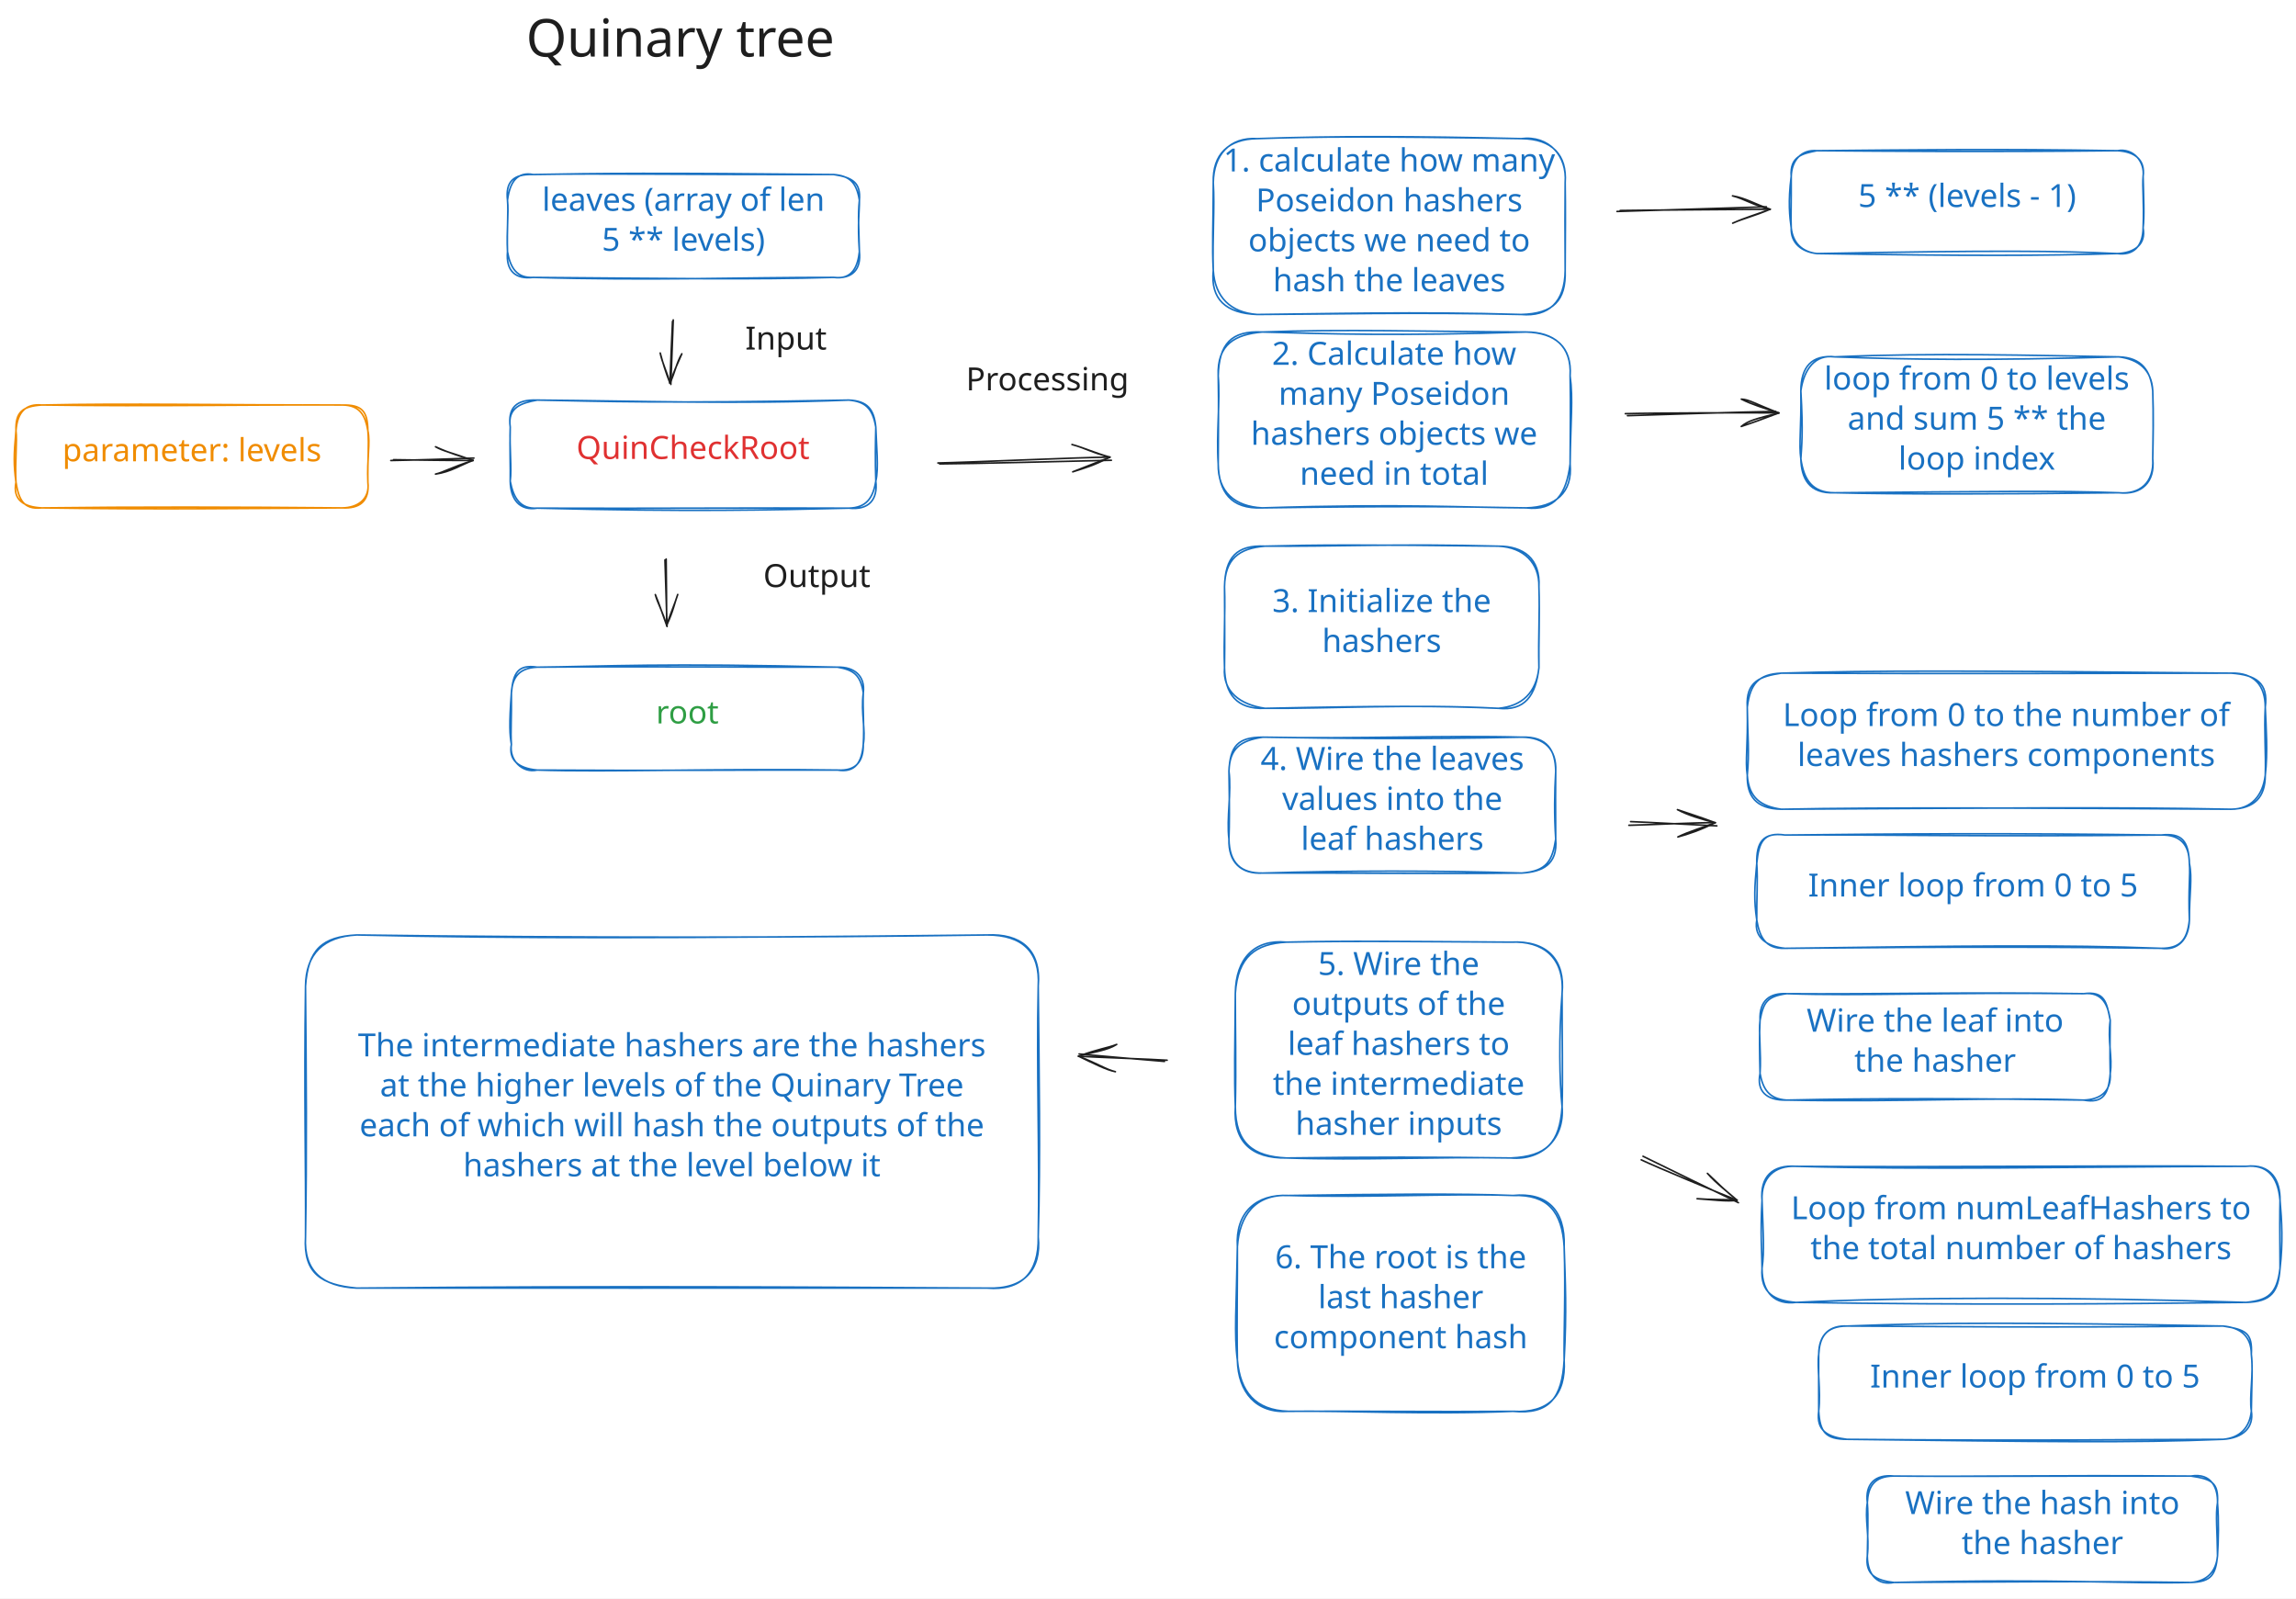
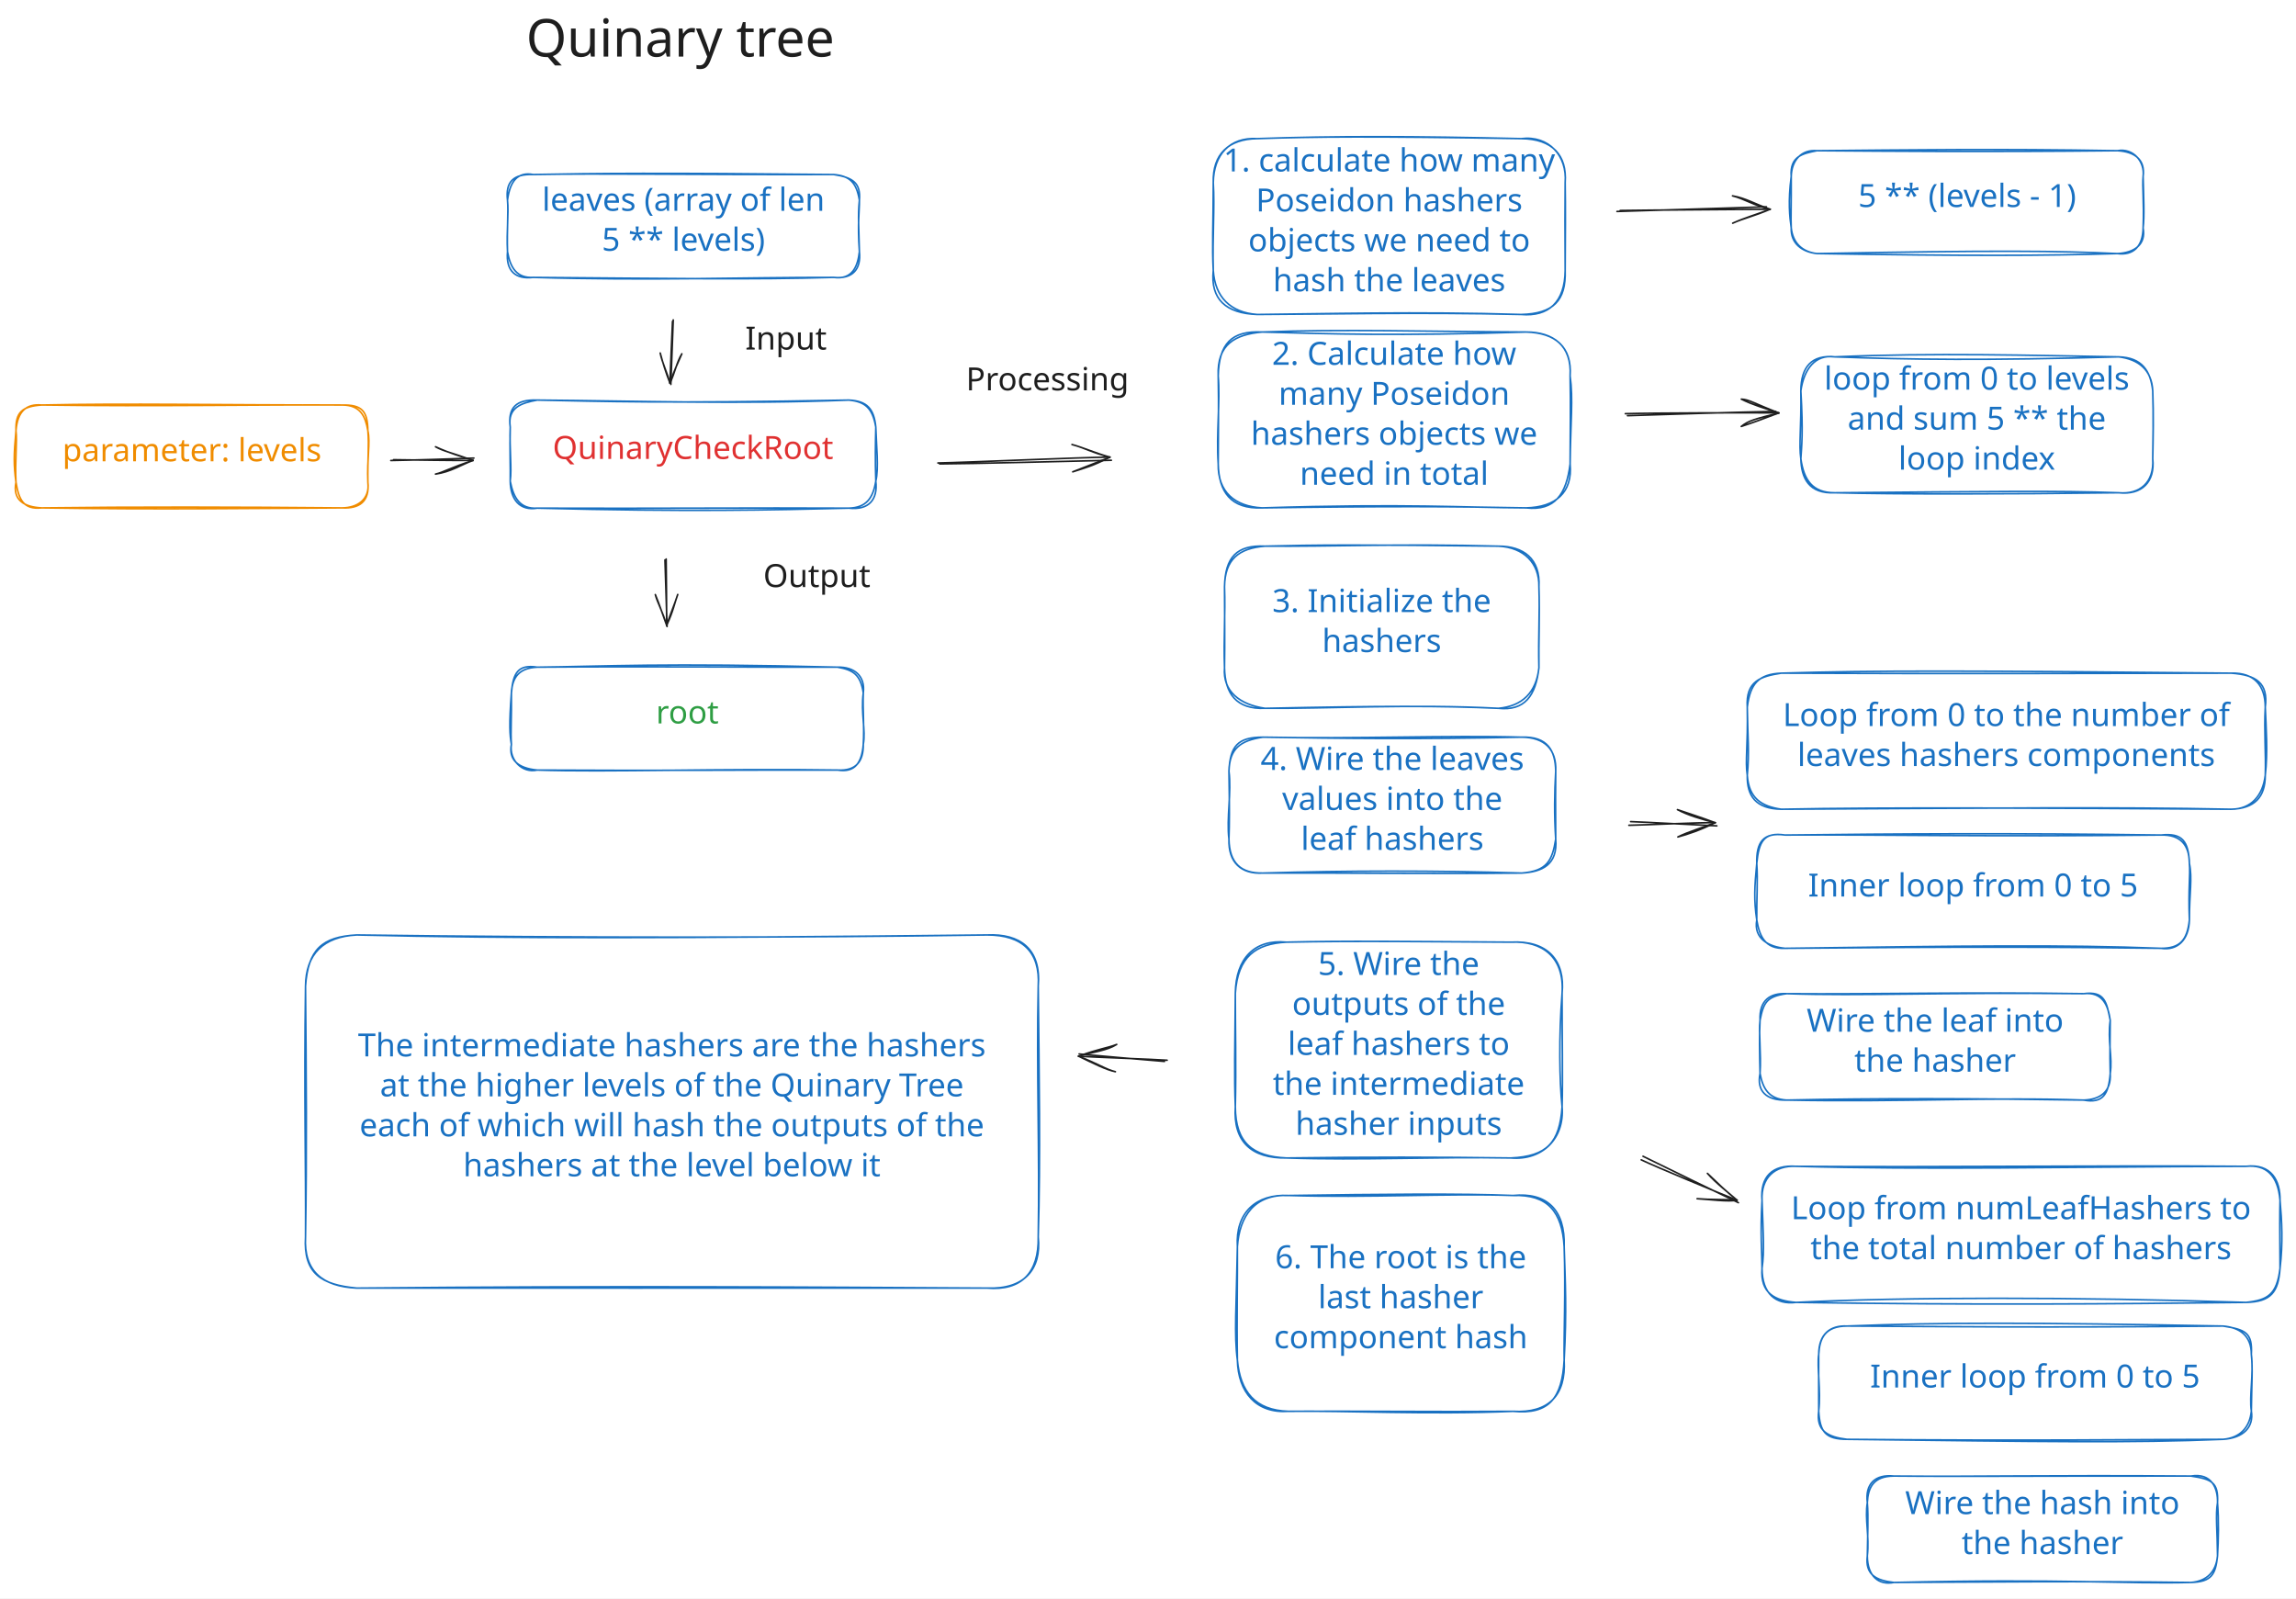
<svg xmlns="http://www.w3.org/2000/svg" version="1.1" viewBox="0 0 1436.221 999.842" width="2872.442" height="1999.684">
  <defs>
    <style class="style-fonts">
      @font-face {
        font-family: "Virgil";
        src: url("https://excalidraw.com/Virgil.woff2");
      }
      @font-face {
        font-family: "Cascadia";
        src: url("https://excalidraw.com/Cascadia.woff2");
      }
      @font-face {
        font-family: "Assistant";
        src: url("https://excalidraw.com/Assistant-Regular.woff2");
      }
    </style>
  </defs>
  <rect x="0" y="0" width="1436.221" height="999.842" fill="#ffffff" />
  <g stroke-linecap="round" transform="translate(319.1643 250.2497) rotate(0 114.3381 33.80052)">
    <path d="M16.9 0 C80.41 0.5, 142.77 2.76, 211.78 0 M16.9 0 C57.25 0.79, 95.75 2.22, 211.78 0 M211.78 0 C223.26 0.53, 227.55 5.44, 228.68 16.9 M211.78 0 C221.94 0.98, 226.6 4.85, 228.68 16.9 M228.68 16.9 C228.98 27.68, 230.66 42.94, 228.68 50.7 M228.68 16.9 C228.45 26.7, 228.22 37.39, 228.68 50.7 M228.68 50.7 C226.95 61.3, 222.77 67.32, 211.78 67.6 M228.68 50.7 C230.05 62.12, 224.44 69.02, 211.78 67.6 M211.78 67.6 C162.86 68.81, 111.5 69.99, 16.9 67.6 M211.78 67.6 C152.38 67.27, 91.5 67.89, 16.9 67.6 M16.9 67.6 C5.89 69.44, 0.12 62.08, 0 50.7 M16.9 67.6 C6.32 68.27, 2.03 61.37, 0 50.7 M0 50.7 C1.09 42.55, -0.53 31.01, 0 16.9 M0 50.7 C0.17 42.19, -0.36 31.32, 0 16.9 M0 16.9 C-1.82 4.51, 6.99 1.84, 16.9 0 M0 16.9 C-1.53 4.83, 3.51 -0.47, 16.9 0" stroke="#1971c2" stroke-width="1" fill="none" />
  </g>
  <g transform="translate(363.6624 271.5502) rotate(0 69.83994 12.5)">
-     <text x="69.84" y="0" font-family="Virgil, Segoe UI Emoji" font-size="20px" fill="#e03131" text-anchor="middle" style="white-space: pre;" direction="ltr" dominant-baseline="text-before-edge">QuinCheckRoot</text>
+     <text x="69.84" y="0" font-family="Virgil, Segoe UI Emoji" font-size="20px" fill="#e03131" text-anchor="middle" style="white-space: pre;" direction="ltr" dominant-baseline="text-before-edge">QuinaryCheckRoot</text>
  </g>
  <g stroke-linecap="round" transform="translate(317.4553 109.1604) rotate(0 110.0576 32.17742)">
    <path d="M16.09 0 C61.49 -0.8, 109.04 0.21, 204.03 0 M16.09 0 C56.1 -0.77, 95.33 -1.13, 204.03 0 M204.03 0 C213.8 0.85, 218.31 4.68, 220.12 16.09 M204.03 0 C216.25 1.86, 221.02 5.4, 220.12 16.09 M220.12 16.09 C220.2 23.09, 218.87 29.93, 220.12 48.27 M220.12 16.09 C219.11 25.36, 219.84 35.17, 220.12 48.27 M220.12 48.27 C221.31 59.13, 215.97 65.59, 204.03 64.35 M220.12 48.27 C219.16 56.84, 216.11 66.06, 204.03 64.35 M204.03 64.35 C147.26 64.25, 90.18 66.55, 16.09 64.35 M204.03 64.35 C153.48 65.87, 102.75 65.01, 16.09 64.35 M16.09 64.35 C5.96 64.93, 1.76 58.47, 0 48.27 M16.09 64.35 C5.16 65.71, -1.11 60.47, 0 48.27 M0 48.27 C-0.39 33.9, 0.61 23.19, 0 16.09 M0 48.27 C-0.69 35.21, 0.9 24.2, 0 16.09 M0 16.09 C-1.33 4.66, 3.52 -0.41, 16.09 0 M0 16.09 C1.49 4.14, 6.44 -1.81, 16.09 0" stroke="#1971c2" stroke-width="1" fill="none" />
  </g>
  <g transform="translate(322.663 116.3379) rotate(0 104.8499 25)">
    <text x="104.85" y="0" font-family="Virgil, Segoe UI Emoji" font-size="20px" fill="#1971c2" text-anchor="middle" style="white-space: pre;" direction="ltr" dominant-baseline="text-before-edge">leaves (array of len </text>
    <text x="104.85" y="25" font-family="Virgil, Segoe UI Emoji" font-size="20px" fill="#1971c2" text-anchor="middle" style="white-space: pre;" direction="ltr" dominant-baseline="text-before-edge">5 ** levels)</text>
  </g>
  <g stroke-linecap="round">
    <g transform="translate(420.7474 200.5801) rotate(0 -0.4458028 19.7825)">
      <path d="M0.39 -0.48 C0.18 6.24, -0.92 33.17, -1.12 39.87 M-0.07 0.46 C-0.38 7.06, -1.49 32.4, -1.67 39.06" stroke="#1e1e1e" stroke-width="1" fill="none" />
    </g>
    <g transform="translate(420.7474 200.5801) rotate(0 -0.4458028 19.7825)">
      <path d="M-7.76 20.23 C-6.75 25.83, -3.39 32.39, -1.67 39.06 M-7.76 20.23 C-6.06 26.59, -4.28 32.35, -1.67 39.06" stroke="#1e1e1e" stroke-width="1" fill="none" />
    </g>
    <g transform="translate(420.7474 200.5801) rotate(0 -0.4458028 19.7825)">
      <path d="M5.77 20.72 C2.44 26.21, 1.46 32.61, -1.67 39.06 M5.77 20.72 C3.05 26.91, 0.41 32.52, -1.67 39.06" stroke="#1e1e1e" stroke-width="1" fill="none" />
    </g>
  </g>
  <mask />
  <g stroke-linecap="round" transform="translate(10 253.3364) rotate(0 110.0576 32.17742)">
    <path d="M16.09 0 C86.91 1.01, 156.06 -0.33, 204.03 0 M16.09 0 C69.71 -1.14, 125.8 0.01, 204.03 0 M204.03 0 C215.54 0.03, 218.55 7.08, 220.12 16.09 M204.03 0 C216.29 -0.22, 219.97 3.61, 220.12 16.09 M220.12 16.09 C221.83 23.34, 219.44 33.78, 220.12 48.27 M220.12 16.09 C220.92 25.91, 219.89 33.56, 220.12 48.27 M220.12 48.27 C221.3 60.47, 214.81 64.88, 204.03 64.35 M220.12 48.27 C221.54 59.16, 213.29 64.33, 204.03 64.35 M204.03 64.35 C138.56 63.76, 73.66 63.63, 16.09 64.35 M204.03 64.35 C147.51 64.64, 89.13 65.49, 16.09 64.35 M16.09 64.35 C4.4 65.64, 1.69 58.67, 0 48.27 M16.09 64.35 C5.34 63.84, -2.3 59.63, 0 48.27 M0 48.27 C-1.48 37.34, -1.41 31.41, 0 16.09 M0 48.27 C-0.71 35.44, 0.86 22.49, 0 16.09 M0 16.09 C0.93 3.79, 6.61 -0.86, 16.09 0 M0 16.09 C-0.4 4.42, 3.94 0.85, 16.09 0" stroke="#f08c00" stroke-width="1" fill="none" />
  </g>
  <g transform="translate(35.98765 273.0138) rotate(0 84.06992 12.5)">
    <text x="84.07" y="0" font-family="Virgil, Segoe UI Emoji" font-size="20px" fill="#f08c00" text-anchor="middle" style="white-space: pre;" direction="ltr" dominant-baseline="text-before-edge">parameter: levels</text>
  </g>
  <g transform="translate(466.1492 203.1269) rotate(0 26.37997 12.5)">
    <text x="0" y="0" font-family="Virgil, Segoe UI Emoji" font-size="20px" fill="#1e1e1e" text-anchor="start" style="white-space: pre;" direction="ltr" dominant-baseline="text-before-edge">Input</text>
  </g>
  <g transform="translate(477.4354 351.6939) rotate(0 34.84996 12.5)">
    <text x="0" y="0" font-family="Virgil, Segoe UI Emoji" font-size="20px" fill="#1e1e1e" text-anchor="start" style="white-space: pre;" direction="ltr" dominant-baseline="text-before-edge">Output</text>
  </g>
  <g stroke-linecap="round">
    <g transform="translate(416.4545 350.4235) rotate(0 0.2229014 20.51106)">
      <path d="M-0.5 -0.19 C-0.32 6.68, 0.61 34.6, 0.81 41.47 M0.25 -0.76 C0.41 5.95, 0.53 33.67, 0.56 40.73" stroke="#1e1e1e" stroke-width="1" fill="none" />
    </g>
    <g transform="translate(416.4545 350.4235) rotate(0 0.2229014 20.51106)">
      <path d="M-6.54 21.49 C-5.05 27.03, -2.11 31.62, 0.56 40.73 M-6.54 21.49 C-4.14 27.21, -2.37 32.68, 0.56 40.73" stroke="#1e1e1e" stroke-width="1" fill="none" />
    </g>
    <g transform="translate(416.4545 350.4235) rotate(0 0.2229014 20.51106)">
      <path d="M7.49 21.42 C5.44 26.92, 4.84 31.53, 0.56 40.73 M7.49 21.42 C5.66 27.23, 3.2 32.72, 0.56 40.73" stroke="#1e1e1e" stroke-width="1" fill="none" />
    </g>
  </g>
  <mask />
  <g stroke-linecap="round" transform="translate(319.8949 417.3216) rotate(0 110.0576 32.17742)">
    <path d="M16.09 0 C57.15 -0.44, 95 -2.8, 204.03 0 M16.09 0 C88.51 -0.58, 160.86 0.17, 204.03 0 M204.03 0 C213.89 1.72, 218.39 4.69, 220.12 16.09 M204.03 0 C214.44 -0.32, 221.49 5.52, 220.12 16.09 M220.12 16.09 C218.45 28.88, 221.8 39.37, 220.12 48.27 M220.12 16.09 C219.68 26.57, 220.83 36.77, 220.12 48.27 M220.12 48.27 C219.22 59.63, 215 66.19, 204.03 64.35 M220.12 48.27 C220.26 59.12, 215.44 65.02, 204.03 64.35 M204.03 64.35 C132.24 63.22, 59.39 65.87, 16.09 64.35 M204.03 64.35 C149.71 64.22, 97.23 64.82, 16.09 64.35 M16.09 64.35 C3.96 63.16, -1.82 57.86, 0 48.27 M16.09 64.35 C6.92 66.48, -1.53 58.18, 0 48.27 M0 48.27 C-1 42.52, -1.51 36.15, 0 16.09 M0 48.27 C-0.56 40.37, 0.21 31.32, 0 16.09 M0 16.09 C1.08 3.4, 4.27 -1.82, 16.09 0 M0 16.09 C0.59 6.28, 4.81 0.54, 16.09 0" stroke="#1971c2" stroke-width="1" fill="none" />
  </g>
  <g transform="translate(408.9225 436.9991) rotate(0 21.02998 12.5)">
    <text x="21.03" y="0" font-family="Virgil, Segoe UI Emoji" font-size="20px" fill="#2f9e44" text-anchor="middle" style="white-space: pre;" direction="ltr" dominant-baseline="text-before-edge">root</text>
  </g>
  <g stroke-linecap="round">
    <g transform="translate(245.4148 287.0252) rotate(0 25.11356 -0.1881171)">
      <path d="M-0.94 1.03 C7.48 0.94, 42.52 -0.11, 51.03 -0.49 M0.76 0.52 C9.06 0.63, 42.41 1.15, 50.51 0.98" stroke="#1e1e1e" stroke-width="1" fill="none" />
    </g>
    <g transform="translate(245.4148 287.0252) rotate(0 25.11356 -0.1881171)">
      <path d="M27.01 9.52 C36.7 8.15, 42.76 3.79, 50.51 0.98 M27.01 9.52 C31.85 8.47, 36.68 5.37, 50.51 0.98" stroke="#1e1e1e" stroke-width="1" fill="none" />
    </g>
    <g transform="translate(245.4148 287.0252) rotate(0 25.11356 -0.1881171)">
      <path d="M27.02 -7.58 C36.7 -3.15, 42.77 -1.71, 50.51 0.98 M27.02 -7.58 C31.82 -4.8, 36.65 -4.08, 50.51 0.98" stroke="#1e1e1e" stroke-width="1" fill="none" />
    </g>
  </g>
  <mask />
  <g stroke-linecap="round" transform="translate(758.9446 86.71486) rotate(0 110.0576 55)">
    <path d="M27.5 0 C63.88 -1.23, 99.12 -1.52, 192.62 0 M27.5 0 C75.95 -1.75, 126 -1.56, 192.62 0 M192.62 0 C212.14 0.14, 221.33 10.4, 220.12 27.5 M192.62 0 C210 -2.15, 221.47 10.87, 220.12 27.5 M220.12 27.5 C220.41 42.88, 220.23 61.85, 220.12 82.5 M220.12 27.5 C219.99 43.25, 219.93 57.21, 220.12 82.5 M220.12 82.5 C220.72 101.41, 212.71 109.48, 192.62 110 M220.12 82.5 C219.91 102.19, 209.84 111.48, 192.62 110 M192.62 110 C128.72 107.98, 66.26 109.64, 27.5 110 M192.62 110 C127.59 108.45, 65.06 109.93, 27.5 110 M27.5 110 C7.83 109.3, -1.85 100.43, 0 82.5 M27.5 110 C10.65 108.77, 1.07 99.02, 0 82.5 M0 82.5 C-0.59 61.33, 0.98 42.94, 0 27.5 M0 82.5 C-0.84 67.37, -0.04 54.46, 0 27.5 M0 27.5 C-0.48 9.63, 9.53 0.25, 27.5 0 M0 27.5 C0.26 10.02, 10.3 -1.03, 27.5 0" stroke="#1971c2" stroke-width="1" fill="none" />
  </g>
  <g transform="translate(764.1822 91.71486) rotate(0 104.8199 50)">
    <text x="104.82" y="0" font-family="Virgil, Segoe UI Emoji" font-size="20px" fill="#1971c2" text-anchor="middle" style="white-space: pre;" direction="ltr" dominant-baseline="text-before-edge">1. calculate how many</text>
    <text x="104.82" y="25" font-family="Virgil, Segoe UI Emoji" font-size="20px" fill="#1971c2" text-anchor="middle" style="white-space: pre;" direction="ltr" dominant-baseline="text-before-edge">Poseidon hashers </text>
    <text x="104.82" y="50" font-family="Virgil, Segoe UI Emoji" font-size="20px" fill="#1971c2" text-anchor="middle" style="white-space: pre;" direction="ltr" dominant-baseline="text-before-edge">objects we need to </text>
    <text x="104.82" y="75" font-family="Virgil, Segoe UI Emoji" font-size="20px" fill="#1971c2" text-anchor="middle" style="white-space: pre;" direction="ltr" dominant-baseline="text-before-edge">hash the leaves</text>
  </g>
  <g stroke-linecap="round" transform="translate(1120.47 94.26874) rotate(0 110.0576 32.17742)">
    <path d="M16.09 0 C71.28 -0.47, 128.23 -1.34, 204.03 0 M16.09 0 C66.75 0.33, 116.83 0.88, 204.03 0 M204.03 0 C213.92 -1.87, 221.3 6.84, 220.12 16.09 M204.03 0 C214.82 0.6, 221.54 5.53, 220.12 16.09 M220.12 16.09 C219.5 22.8, 220.75 31.56, 220.12 48.27 M220.12 16.09 C220.43 28.99, 221.02 41.05, 220.12 48.27 M220.12 48.27 C219.94 60.17, 213.79 65.64, 204.03 64.35 M220.12 48.27 C222.05 58.62, 214.73 63.84, 204.03 64.35 M204.03 64.35 C168.19 62.63, 127.63 62.21, 16.09 64.35 M204.03 64.35 C157.57 65.74, 111.52 65.88, 16.09 64.35 M16.09 64.35 C6.65 63.29, 0.93 57.41, 0 48.27 M16.09 64.35 C6.8 63.36, -0.4 58.05, 0 48.27 M0 48.27 C-0.95 41.69, -2.08 31.86, 0 16.09 M0 48.27 C-0.32 41.77, 0.1 34.93, 0 16.09 M0 16.09 C0.22 6.1, 6.35 -0.89, 16.09 0 M0 16.09 C-0.99 3.28, 7.39 1.76, 16.09 0" stroke="#1971c2" stroke-width="1" fill="none" />
  </g>
  <g transform="translate(1152.818 113.9462) rotate(0 77.70994 12.5)">
    <text x="77.71" y="0" font-family="Virgil, Segoe UI Emoji" font-size="20px" fill="#1971c2" text-anchor="middle" style="white-space: pre;" direction="ltr" dominant-baseline="text-before-edge">5 ** (levels - 1)</text>
  </g>
  <g stroke-linecap="round" transform="translate(762.0363 207.6802) rotate(0 110.0576 55)">
    <path d="M27.5 0 C69.22 1.16, 112.01 2.62, 192.62 0 M27.5 0 C77.74 -1.95, 129.41 -0.28, 192.62 0 M192.62 0 C211 0.52, 221.35 9.32, 220.12 27.5 M192.62 0 C209.49 -0.03, 221.31 8.47, 220.12 27.5 M220.12 27.5 C222.13 41.65, 220.4 56.16, 220.12 82.5 M220.12 27.5 C220.51 46.19, 220.12 64.33, 220.12 82.5 M220.12 82.5 C221.8 100.51, 210.93 109.56, 192.62 110 M220.12 82.5 C217.82 101.47, 210.55 112.03, 192.62 110 M192.62 110 C153.5 109.85, 118.49 107.16, 27.5 110 M192.62 110 C149.52 109.13, 105.61 108.88, 27.5 110 M27.5 110 C10.41 109.14, -0.35 100.01, 0 82.5 M27.5 110 C7.74 110.85, 0.35 99.88, 0 82.5 M0 82.5 C-1.28 63.53, 1.34 43.05, 0 27.5 M0 82.5 C0.01 65.09, 0.39 46.49, 0 27.5 M0 27.5 C-0.86 7.36, 10.93 1.53, 27.5 0 M0 27.5 C0.48 7.41, 8.14 -0.95, 27.5 0" stroke="#1971c2" stroke-width="1" fill="none" />
  </g>
  <g transform="translate(772.884 212.6802) rotate(0 99.20992 50)">
    <text x="99.21" y="0" font-family="Virgil, Segoe UI Emoji" font-size="20px" fill="#1971c2" text-anchor="middle" style="white-space: pre;" direction="ltr" dominant-baseline="text-before-edge">2. Calculate how </text>
    <text x="99.21" y="25" font-family="Virgil, Segoe UI Emoji" font-size="20px" fill="#1971c2" text-anchor="middle" style="white-space: pre;" direction="ltr" dominant-baseline="text-before-edge">many Poseidon </text>
    <text x="99.21" y="50" font-family="Virgil, Segoe UI Emoji" font-size="20px" fill="#1971c2" text-anchor="middle" style="white-space: pre;" direction="ltr" dominant-baseline="text-before-edge">hashers objects we </text>
    <text x="99.21" y="75" font-family="Virgil, Segoe UI Emoji" font-size="20px" fill="#1971c2" text-anchor="middle" style="white-space: pre;" direction="ltr" dominant-baseline="text-before-edge">need in total</text>
  </g>
  <g stroke-linecap="round" transform="translate(765.9784 341.6233) rotate(0 98.33254 50.71328)">
    <path d="M25.36 0 C67.32 0.35, 110.24 -1.7, 171.31 0 M25.36 0 C55.54 -0.82, 86.29 -1.01, 171.31 0 M171.31 0 C186.94 -0.03, 197.7 7.84, 196.67 25.36 M171.31 0 C187.18 0.73, 196.96 10.57, 196.67 25.36 M196.67 25.36 C197.27 42.64, 196.17 56.22, 196.67 76.07 M196.67 25.36 C197.26 43.4, 196.41 61.55, 196.67 76.07 M196.67 76.07 C194.67 93.53, 187.87 103.19, 171.31 101.43 M196.67 76.07 C195.06 91.6, 186.12 100.13, 171.31 101.43 M171.31 101.43 C116.95 98.61, 63.59 101.75, 25.36 101.43 M171.31 101.43 C135.94 99.84, 99.14 99.86, 25.36 101.43 M25.36 101.43 C7.21 102.17, 0.3 92.14, 0 76.07 M25.36 101.43 C9.7 99.17, -1.26 90.88, 0 76.07 M0 76.07 C0.26 59.92, 0.05 43.27, 0 25.36 M0 76.07 C-0.68 58.08, 0.63 42.67, 0 25.36 M0 25.36 C0.41 6.93, 7.56 -0.82, 25.36 0 M0 25.36 C0.26 8.13, 8.99 1.31, 25.36 0" stroke="#1971c2" stroke-width="1" fill="none" />
  </g>
  <g transform="translate(780.871 367.3365) rotate(0 83.43993 25)">
    <text x="83.44" y="0" font-family="Virgil, Segoe UI Emoji" font-size="20px" fill="#1971c2" text-anchor="middle" style="white-space: pre;" direction="ltr" dominant-baseline="text-before-edge">3. Initialize the </text>
    <text x="83.44" y="25" font-family="Virgil, Segoe UI Emoji" font-size="20px" fill="#1971c2" text-anchor="middle" style="white-space: pre;" direction="ltr" dominant-baseline="text-before-edge">hashers</text>
  </g>
  <g transform="translate(604.2457 228.6496) rotate(0 49.66994 12.5)">
    <text x="0" y="0" font-family="Virgil, Segoe UI Emoji" font-size="20px" fill="#1e1e1e" text-anchor="start" style="white-space: pre;" direction="ltr" dominant-baseline="text-before-edge">Processing</text>
  </g>
  <g stroke-linecap="round">
    <g transform="translate(587.069 289.2839) rotate(0 54.04946 -0.8482637)">
      <path d="M0.71 0.89 C18.81 0.85, 90.11 -0.97, 108.13 -1.38 M-0.38 0.31 C17.61 -0.01, 89.06 -3.25, 107.2 -3.34" stroke="#1e1e1e" stroke-width="1" fill="none" />
    </g>
    <g transform="translate(587.069 289.2839) rotate(0 54.04946 -0.8482637)">
      <path d="M83.96 5.85 C91.53 3.39, 96.59 2.2, 107.2 -3.34 M83.96 5.85 C91.68 2.73, 97.86 0.52, 107.2 -3.34" stroke="#1e1e1e" stroke-width="1" fill="none" />
    </g>
    <g transform="translate(587.069 289.2839) rotate(0 54.04946 -0.8482637)">
      <path d="M83.48 -11.24 C91.03 -9.28, 96.2 -6.06, 107.2 -3.34 M83.48 -11.24 C91.24 -9.11, 97.57 -6.06, 107.2 -3.34" stroke="#1e1e1e" stroke-width="1" fill="none" />
    </g>
  </g>
  <mask />
  <g stroke-linecap="round" transform="translate(768.7461 461.1005) rotate(0 102.1982 42.5)">
    <path d="M21.25 0 C79.9 1.19, 137.66 -1.32, 183.15 0 M21.25 0 C69.17 0.81, 118.11 1.41, 183.15 0 M183.15 0 C197.44 0.11, 205 7.66, 204.4 21.25 M183.15 0 C199.34 -0.6, 204.19 8.44, 204.4 21.25 M204.4 21.25 C204.34 31.93, 204.23 40.66, 204.4 63.75 M204.4 21.25 C203.62 34.58, 203.41 48.55, 204.4 63.75 M204.4 63.75 C205.75 79.76, 195.98 84.3, 183.15 85 M204.4 63.75 C202.27 77.45, 198.8 83.77, 183.15 85 M183.15 85 C126.15 85.66, 70.07 84.77, 21.25 85 M183.15 85 C129.14 83.35, 73.5 83.42, 21.25 85 M21.25 85 C7.6 85.8, -0.48 78.38, 0 63.75 M21.25 85 C7.5 85.29, 0.26 78.77, 0 63.75 M0 63.75 C-1.62 50.67, 1.72 34.48, 0 21.25 M0 63.75 C0.3 54.1, 0.42 45.31, 0 21.25 M0 21.25 C0.78 5.6, 5.4 0.01, 21.25 0 M0 21.25 C0.38 7, 7.27 2.1, 21.25 0" stroke="#1971c2" stroke-width="1" fill="none" />
  </g>
  <g transform="translate(775.4244 466.1005) rotate(0 95.51993 37.5)">
    <text x="95.52" y="0" font-family="Virgil, Segoe UI Emoji" font-size="20px" fill="#1971c2" text-anchor="middle" style="white-space: pre;" direction="ltr" dominant-baseline="text-before-edge">4. Wire the leaves </text>
    <text x="95.52" y="25" font-family="Virgil, Segoe UI Emoji" font-size="20px" fill="#1971c2" text-anchor="middle" style="white-space: pre;" direction="ltr" dominant-baseline="text-before-edge">values into the </text>
    <text x="95.52" y="50" font-family="Virgil, Segoe UI Emoji" font-size="20px" fill="#1971c2" text-anchor="middle" style="white-space: pre;" direction="ltr" dominant-baseline="text-before-edge">leaf hashers</text>
  </g>
  <g stroke-linecap="round">
    <g transform="translate(1011.822 131.4546) rotate(0 46.90836 -1.00512)">
      <path d="M-0.35 0.82 C15.17 0.38, 77.42 -1.6, 93.12 -2.08 M1.66 0.21 C17.58 -0.08, 80.22 -0.42, 95.47 -0.58" stroke="#1e1e1e" stroke-width="1" fill="none" />
    </g>
    <g transform="translate(1011.822 131.4546) rotate(0 46.90836 -1.00512)">
      <path d="M72.04 8.15 C80.37 4.45, 85.88 3.1, 95.47 -0.58 M72.04 8.15 C79.28 4.92, 84.97 3.94, 95.47 -0.58" stroke="#1e1e1e" stroke-width="1" fill="none" />
    </g>
    <g transform="translate(1011.822 131.4546) rotate(0 46.90836 -1.00512)">
      <path d="M71.91 -8.95 C80.36 -7.54, 85.91 -3.78, 95.47 -0.58 M71.91 -8.95 C79.34 -7.09, 85.07 -2.98, 95.47 -0.58" stroke="#1e1e1e" stroke-width="1" fill="none" />
    </g>
  </g>
  <mask />
  <g transform="translate(329.0592 10) rotate(0 99.96384 20.43777)">
    <text x="0" y="0" font-family="Virgil, Segoe UI Emoji" font-size="32.7px" fill="#1e1e1e" text-anchor="start" style="white-space: pre;" direction="ltr" dominant-baseline="text-before-edge">Quinary tree</text>
  </g>
  <g stroke-linecap="round" transform="translate(1126.492 223.2225) rotate(0 110.0576 42.5)">
    <path d="M21.25 0 C82.17 -2.68, 146.21 -0.9, 198.87 0 M21.25 0 C68.27 1.75, 116.02 2.36, 198.87 0 M198.87 0 C211.14 1.52, 219.49 8.04, 220.12 21.25 M198.87 0 C213.37 0.44, 218.73 8.69, 220.12 21.25 M220.12 21.25 C220.62 36.63, 220.26 54.44, 220.12 63.75 M220.12 21.25 C220.72 36.11, 220.38 50.22, 220.12 63.75 M220.12 63.75 C221.67 78.25, 213.3 86.57, 198.87 85 M220.12 63.75 C221.11 78.81, 211.78 86.18, 198.87 85 M198.87 85 C159.93 83.59, 120.98 84.2, 21.25 85 M198.87 85 C129.23 85.91, 58.43 86, 21.25 85 M21.25 85 C7.21 85.06, 1.89 76.94, 0 63.75 M21.25 85 C4.85 85.79, 0.33 75.74, 0 63.75 M0 63.75 C0.49 55.83, 1.54 47.57, 0 21.25 M0 63.75 C-1.33 54.53, 0.36 44.72, 0 21.25 M0 21.25 C0.08 6.08, 6.93 -1.4, 21.25 0 M0 21.25 C1.9 7.72, 9.01 -1.75, 21.25 0" stroke="#1971c2" stroke-width="1" fill="none" />
  </g>
  <g transform="translate(1131.95 228.2225) rotate(0 104.5999 37.5)">
    <text x="104.6" y="0" font-family="Virgil, Segoe UI Emoji" font-size="20px" fill="#1971c2" text-anchor="middle" style="white-space: pre;" direction="ltr" dominant-baseline="text-before-edge">loop from 0 to levels</text>
    <text x="104.6" y="25" font-family="Virgil, Segoe UI Emoji" font-size="20px" fill="#1971c2" text-anchor="middle" style="white-space: pre;" direction="ltr" dominant-baseline="text-before-edge">and sum 5 ** the </text>
    <text x="104.6" y="50" font-family="Virgil, Segoe UI Emoji" font-size="20px" fill="#1971c2" text-anchor="middle" style="white-space: pre;" direction="ltr" dominant-baseline="text-before-edge">loop index</text>
  </g>
  <g stroke-linecap="round">
    <g transform="translate(1017.844 260.4083) rotate(0 46.90836 -1.00512)">
      <path d="M0.2 -0.4 C15.8 -0.98, 77.21 -2.85, 92.73 -3.09 M-1.16 -1.65 C14.88 -2.15, 79.3 -2.33, 94.88 -2.12" stroke="#1e1e1e" stroke-width="1" fill="none" />
    </g>
    <g transform="translate(1017.844 260.4083) rotate(0 46.90836 -1.00512)">
      <path d="M71.36 6.35 C76.02 2.57, 80.23 1.63, 94.88 -2.12 M71.36 6.35 C77.82 4.26, 85.86 1.32, 94.88 -2.12" stroke="#1e1e1e" stroke-width="1" fill="none" />
    </g>
    <g transform="translate(1017.844 260.4083) rotate(0 46.90836 -1.00512)">
      <path d="M71.41 -10.75 C76.12 -10.63, 80.32 -7.68, 94.88 -2.12 M71.41 -10.75 C77.85 -7.45, 85.87 -5.02, 94.88 -2.12" stroke="#1e1e1e" stroke-width="1" fill="none" />
    </g>
  </g>
  <mask />
  <g stroke-linecap="round" transform="translate(1098.912 522.311) rotate(0 135.3115 35.43008)">
    <path d="M17.72 0 C88.27 -0.81, 158.85 -1.29, 252.91 0 M17.72 0 C80.34 -0.34, 141.93 1.19, 252.91 0 M252.91 0 C264.93 -0.31, 270.58 6.12, 270.62 17.72 M252.91 0 C266.15 -1.45, 270.08 3.8, 270.62 17.72 M270.62 17.72 C272.6 27.07, 270.58 36.59, 270.62 53.15 M270.62 17.72 C271.29 25.14, 269.83 33.02, 270.62 53.15 M270.62 53.15 C270.31 65.83, 262.92 72.46, 252.91 70.86 M270.62 53.15 C269.27 66, 264.47 70.9, 252.91 70.86 M252.91 70.86 C191.94 68.49, 130.6 69.33, 17.72 70.86 M252.91 70.86 C189.34 69.99, 124.97 69.87, 17.72 70.86 M17.72 70.86 C5.08 71.44, 1.67 63.08, 0 53.15 M17.72 70.86 C7.66 69.95, -2.12 64.87, 0 53.15 M0 53.15 C-1.87 40.6, -1.39 32.44, 0 17.72 M0 53.15 C-0.17 41.08, 0.77 28.42, 0 17.72 M0 17.72 C1.31 4.06, 4.39 -1.99, 17.72 0 M0 17.72 C-0.29 4.64, 3.78 -1.89, 17.72 0" stroke="#1971c2" stroke-width="1" fill="none" />
  </g>
  <g transform="translate(1120.743 545.2411) rotate(0 113.4799 12.5)">
    <text x="113.48" y="0" font-family="Virgil, Segoe UI Emoji" font-size="20px" fill="#1971c2" text-anchor="middle" style="white-space: pre;" direction="ltr" dominant-baseline="text-before-edge">Inner loop from 0 to 5</text>
  </g>
  <g stroke-linecap="round" transform="translate(1100.965 621.548) rotate(0 109.5271 33.28156)">
    <path d="M16.64 0 C64.46 1.6, 110.05 -0.93, 202.41 0 M16.64 0 C73.15 0.45, 129.93 -1.16, 202.41 0 M202.41 0 C214.38 -1.32, 217.77 7.49, 219.05 16.64 M202.41 0 C215.78 -1.76, 216.78 5.33, 219.05 16.64 M219.05 16.64 C217.24 29.43, 220.66 39.83, 219.05 49.92 M219.05 16.64 C219.08 26.15, 218.66 36.62, 219.05 49.92 M219.05 49.92 C219.77 61.3, 212.72 66.26, 202.41 66.56 M219.05 49.92 C218.03 62.91, 214.59 68.82, 202.41 66.56 M202.41 66.56 C144.85 64.51, 88.28 68.01, 16.64 66.56 M202.41 66.56 C137.42 65.53, 70.94 65.32, 16.64 66.56 M16.64 66.56 C5.33 65.86, 1.76 59.33, 0 49.92 M16.64 66.56 C3.76 66.93, -2.23 60.82, 0 49.92 M0 49.92 C-0.3 38.6, -0.5 24.35, 0 16.64 M0 49.92 C0.83 37.27, -0.97 24.46, 0 16.64 M0 16.64 C-0.61 3.98, 6.44 -0.51, 16.64 0 M0 16.64 C2.17 5.49, 4.21 1.72, 16.64 0" stroke="#1971c2" stroke-width="1" fill="none" />
  </g>
  <g transform="translate(1117.333 629.8296) rotate(0 93.15993 25)">
    <text x="93.16" y="0" font-family="Virgil, Segoe UI Emoji" font-size="20px" fill="#1971c2" text-anchor="middle" style="white-space: pre;" direction="ltr" dominant-baseline="text-before-edge">Wire the leaf into </text>
    <text x="93.16" y="25" font-family="Virgil, Segoe UI Emoji" font-size="20px" fill="#1971c2" text-anchor="middle" style="white-space: pre;" direction="ltr" dominant-baseline="text-before-edge">the hasher</text>
  </g>
  <g stroke-linecap="round">
    <g transform="translate(1019.244 514.5201) rotate(0 27.421 0.9101808)">
      <path d="M0.75 -0.6 C9.81 -0.3, 45.68 1.67, 54.7 2.07 M-0.32 1.7 C8.55 1.59, 44.6 -0.16, 53.67 0.08" stroke="#1e1e1e" stroke-width="1" fill="none" />
    </g>
    <g transform="translate(1019.244 514.5201) rotate(0 27.421 0.9101808)">
      <path d="M30.32 9 C36.9 5.71, 45.91 3.09, 53.67 0.08 M30.32 9 C36.53 7.33, 44.59 4.69, 53.67 0.08" stroke="#1e1e1e" stroke-width="1" fill="none" />
    </g>
    <g transform="translate(1019.244 514.5201) rotate(0 27.421 0.9101808)">
      <path d="M30.05 -8.09 C36.76 -5.82, 45.86 -2.88, 53.67 0.08 M30.05 -8.09 C36.48 -4.66, 44.62 -2.2, 53.67 0.08" stroke="#1e1e1e" stroke-width="1" fill="none" />
    </g>
  </g>
  <mask />
  <g stroke-linecap="round" transform="translate(772.7377 589.3223) rotate(0 102.1982 67.5)">
    <path d="M32 0 C69.57 -0.94, 104.23 -0.43, 172.4 0 M32 0 C78.24 -0.96, 124.89 -0.17, 172.4 0 M172.4 0 C192.01 -0.97, 205.98 9.36, 204.4 32 M172.4 0 C195.27 -1.23, 206.45 11.32, 204.4 32 M204.4 32 C202.28 58.57, 202.77 87.63, 204.4 103 M204.4 32 C204.37 57.52, 204.93 84.91, 204.4 103 M204.4 103 C202.87 125.38, 194.99 133.97, 172.4 135 M204.4 103 C206.02 122.75, 192.16 136.66, 172.4 135 M172.4 135 C124.25 134.13, 79.67 136.6, 32 135 M172.4 135 C127.51 134.38, 82.06 134.31, 32 135 M32 135 C10.04 135.34, -1.44 124.76, 0 103 M32 135 C10.98 134.05, 0.13 125.74, 0 103 M0 103 C0.6 77.24, -0.03 53.13, 0 32 M0 103 C-0.76 84.56, -0.27 64.77, 0 32 M0 32 C0.29 9.93, 12.13 -1.92, 32 0 M0 32 C1.56 8.92, 12.87 1, 32 0" stroke="#1971c2" stroke-width="1" fill="none" />
  </g>
  <g transform="translate(789.126 594.3223) rotate(0 85.80992 62.5)">
    <text x="85.81" y="0" font-family="Virgil, Segoe UI Emoji" font-size="20px" fill="#1971c2" text-anchor="middle" style="white-space: pre;" direction="ltr" dominant-baseline="text-before-edge">5. Wire the </text>
    <text x="85.81" y="25" font-family="Virgil, Segoe UI Emoji" font-size="20px" fill="#1971c2" text-anchor="middle" style="white-space: pre;" direction="ltr" dominant-baseline="text-before-edge">outputs of the </text>
    <text x="85.81" y="50" font-family="Virgil, Segoe UI Emoji" font-size="20px" fill="#1971c2" text-anchor="middle" style="white-space: pre;" direction="ltr" dominant-baseline="text-before-edge">leaf hashers to </text>
    <text x="85.81" y="75" font-family="Virgil, Segoe UI Emoji" font-size="20px" fill="#1971c2" text-anchor="middle" style="white-space: pre;" direction="ltr" dominant-baseline="text-before-edge">the intermediate </text>
    <text x="85.81" y="100" font-family="Virgil, Segoe UI Emoji" font-size="20px" fill="#1971c2" text-anchor="middle" style="white-space: pre;" direction="ltr" dominant-baseline="text-before-edge">hasher inputs</text>
  </g>
  <g stroke-linecap="round" transform="translate(1092.979 421.0643) rotate(0 162.008 42.55981)">
    <path d="M21.28 0 C123.54 0.45, 227.06 0.15, 302.74 0 M21.28 0 C79.98 -1.78, 137.18 -1.63, 302.74 0 M302.74 0 C317.18 -0.4, 323.97 7.74, 324.02 21.28 M302.74 0 C318.29 1.12, 326.03 6.1, 324.02 21.28 M324.02 21.28 C324.52 33.07, 325.7 49.77, 324.02 63.84 M324.02 21.28 C323.2 36.12, 324.49 50.31, 324.02 63.84 M324.02 63.84 C324.04 77.68, 317.22 84.67, 302.74 85.12 M324.02 63.84 C322.53 76.44, 315.35 85.04, 302.74 85.12 M302.74 85.12 C192.83 84.39, 82.91 83.78, 21.28 85.12 M302.74 85.12 C228.2 83.57, 153.85 84.42, 21.28 85.12 M21.28 85.12 C8.88 83.31, 0.95 78.27, 0 63.84 M21.28 85.12 C5.33 84.87, -0.31 76.82, 0 63.84 M0 63.84 C1.41 49.68, 0.22 39.31, 0 21.28 M0 63.84 C-1.4 54.51, 0.46 46.56, 0 21.28 M0 21.28 C1.79 6.63, 7.04 0.61, 21.28 0 M0 21.28 C-1.04 4.9, 8.34 2.03, 21.28 0" stroke="#1971c2" stroke-width="1" fill="none" />
  </g>
  <g transform="translate(1100.898 438.6241) rotate(0 154.0899 25)">
    <text x="154.09" y="0" font-family="Virgil, Segoe UI Emoji" font-size="20px" fill="#1971c2" text-anchor="middle" style="white-space: pre;" direction="ltr" dominant-baseline="text-before-edge"> Loop from 0 to the number of</text>
    <text x="154.09" y="25" font-family="Virgil, Segoe UI Emoji" font-size="20px" fill="#1971c2" text-anchor="middle" style="white-space: pre;" direction="ltr" dominant-baseline="text-before-edge">leaves hashers components</text>
  </g>
  <g stroke-linecap="round" transform="translate(1137.671 829.4493) rotate(0 135.3115 35.43008)">
    <path d="M17.72 0 C77.73 -2.37, 133.34 -2.27, 252.91 0 M17.72 0 C76.81 0.28, 137.52 1.12, 252.91 0 M252.91 0 C263.3 0.88, 270.62 6, 270.62 17.72 M252.91 0 C266.98 2.24, 271.36 4.06, 270.62 17.72 M270.62 17.72 C272.15 30.01, 269.22 43.85, 270.62 53.15 M270.62 17.72 C271.59 26.86, 270.8 35.78, 270.62 53.15 M270.62 53.15 C272.24 63.1, 265.81 70.04, 252.91 70.86 M270.62 53.15 C269.67 63.28, 263.69 69.95, 252.91 70.86 M252.91 70.86 C194.38 70.93, 138.09 71.88, 17.72 70.86 M252.91 70.86 C196.04 73.24, 140.12 72.34, 17.72 70.86 M17.72 70.86 C4.31 70.8, 0.74 66.33, 0 53.15 M17.72 70.86 C5.74 69.42, -1.72 65.64, 0 53.15 M0 53.15 C1.44 40.58, -1.19 25.2, 0 17.72 M0 53.15 C0.04 40.88, -0.13 27.56, 0 17.72 M0 17.72 C0.04 4.92, 7.23 -0.52, 17.72 0 M0 17.72 C0.54 7.75, 3.85 0.06, 17.72 0" stroke="#1971c2" stroke-width="1" fill="none" />
  </g>
  <g transform="translate(1159.503 852.3794) rotate(0 113.4799 12.5)">
    <text x="113.48" y="0" font-family="Virgil, Segoe UI Emoji" font-size="20px" fill="#1971c2" text-anchor="middle" style="white-space: pre;" direction="ltr" dominant-baseline="text-before-edge">Inner loop from 0 to 5</text>
  </g>
  <g stroke-linecap="round" transform="translate(1168.078 923.2791) rotate(0 109.5271 33.28156)">
    <path d="M16.64 0 C64 0.53, 112.11 -0.7, 202.41 0 M16.64 0 C53.75 0.38, 92.27 -0.02, 202.41 0 M202.41 0 C215.47 1.95, 219.69 3.94, 219.05 16.64 M202.41 0 C215.45 -2.11, 219.29 7.68, 219.05 16.64 M219.05 16.64 C217.71 24.35, 218.93 34.18, 219.05 49.92 M219.05 16.64 C219.93 27.64, 219.66 40.08, 219.05 49.92 M219.05 49.92 C218.23 59.56, 212.62 65.77, 202.41 66.56 M219.05 49.92 C217.85 61.7, 215.25 66.18, 202.41 66.56 M202.41 66.56 C161.23 67.64, 124.43 64.04, 16.64 66.56 M202.41 66.56 C135.23 65.61, 70 66.33, 16.64 66.56 M16.64 66.56 C5.4 65.31, -1.49 61.61, 0 49.92 M16.64 66.56 C7.38 68.43, 0.07 63, 0 49.92 M0 49.92 C1.42 37.51, -1.68 26.75, 0 16.64 M0 49.92 C0.12 37.43, 0.76 25.65, 0 16.64 M0 16.64 C0.47 7.15, 3.76 0.06, 16.64 0 M0 16.64 C-1.49 4.81, 4.96 -1.24, 16.64 0" stroke="#1971c2" stroke-width="1" fill="none" />
  </g>
  <g transform="translate(1182.095 931.5607) rotate(0 95.50993 25)">
    <text x="95.51" y="0" font-family="Virgil, Segoe UI Emoji" font-size="20px" fill="#1971c2" text-anchor="middle" style="white-space: pre;" direction="ltr" dominant-baseline="text-before-edge">Wire the hash into </text>
    <text x="95.51" y="25" font-family="Virgil, Segoe UI Emoji" font-size="20px" fill="#1971c2" text-anchor="middle" style="white-space: pre;" direction="ltr" dominant-baseline="text-before-edge">the hasher</text>
  </g>
  <g stroke-linecap="round" transform="translate(1102.205 729.5388) rotate(0 162.008 42.55981)">
    <path d="M21.28 0 C102.79 2.31, 187.3 0.36, 302.74 0 M21.28 0 C118.89 0.64, 215.24 -0.72, 302.74 0 M302.74 0 C318.61 -1.83, 324.22 8.94, 324.02 21.28 M302.74 0 C315.41 -1.24, 322.76 5.75, 324.02 21.28 M324.02 21.28 C325.2 34.25, 325.91 48.08, 324.02 63.84 M324.02 21.28 C323.84 29.38, 323.8 38.54, 324.02 63.84 M324.02 63.84 C322.97 78.62, 318.44 84.79, 302.74 85.12 M324.02 63.84 C322.06 80.32, 316.27 83.7, 302.74 85.12 M302.74 85.12 C196.64 81.65, 88.04 81.75, 21.28 85.12 M302.74 85.12 C219.04 86.12, 134.88 86.83, 21.28 85.12 M21.28 85.12 C8.68 86.74, 0.06 79.75, 0 63.84 M21.28 85.12 C8.11 84.08, -1.2 79.48, 0 63.84 M0 63.84 C1.6 52.51, 0.71 42.42, 0 21.28 M0 63.84 C-0.05 53.96, -1.18 42.51, 0 21.28 M0 21.28 C-1.3 6.45, 6.58 -1.08, 21.28 0 M0 21.28 C-0.66 7.26, 7.81 -0.66, 21.28 0" stroke="#1971c2" stroke-width="1" fill="none" />
  </g>
  <g transform="translate(1112.573 747.0986) rotate(0 151.6399 25)">
    <text x="151.64" y="0" font-family="Virgil, Segoe UI Emoji" font-size="20px" fill="#1971c2" text-anchor="middle" style="white-space: pre;" direction="ltr" dominant-baseline="text-before-edge">Loop from numLeafHashers to </text>
    <text x="151.64" y="25" font-family="Virgil, Segoe UI Emoji" font-size="20px" fill="#1971c2" text-anchor="middle" style="white-space: pre;" direction="ltr" dominant-baseline="text-before-edge">the total number of hashers</text>
  </g>
  <g stroke-linecap="round">
    <g transform="translate(1027.112 723.9949) rotate(0 30.08577 13.61196)">
      <path d="M0.64 -0.74 C10.58 4.14, 50.26 23.54, 60.33 28.3 M-0.48 1.49 C9.25 6.14, 49.25 22.7, 59.47 26.74" stroke="#1e1e1e" stroke-width="1" fill="none" />
    </g>
    <g transform="translate(1027.112 723.9949) rotate(0 30.08577 13.61196)">
      <path d="M34.48 25.8 C42.21 26.27, 54.18 27.87, 59.47 26.74 M34.48 25.8 C43.37 26.53, 50.79 26.1, 59.47 26.74" stroke="#1e1e1e" stroke-width="1" fill="none" />
    </g>
    <g transform="translate(1027.112 723.9949) rotate(0 30.08577 13.61196)">
      <path d="M40.93 9.96 C46.21 16.14, 55.88 23.42, 59.47 26.74 M40.93 9.96 C47.43 16.16, 52.61 21.22, 59.47 26.74" stroke="#1e1e1e" stroke-width="1" fill="none" />
    </g>
  </g>
  <mask />
  <g stroke-linecap="round" transform="translate(774.0291 747.7827) rotate(0 102.1982 67.5)">
    <path d="M32 0 C82.48 1.55, 132.26 -1.43, 172.4 0 M32 0 C87.97 -0.83, 141.23 -1.37, 172.4 0 M172.4 0 C194.13 -0.8, 203.12 10.16, 204.4 32 M172.4 0 C193.39 -2.1, 205.17 8.72, 204.4 32 M204.4 32 C205.12 54.02, 206.1 71.95, 204.4 103 M204.4 32 C205.37 59.61, 204.11 87.79, 204.4 103 M204.4 103 C205.62 124.82, 194.9 136.33, 172.4 135 M204.4 103 C203.11 126.58, 195.18 137.22, 172.4 135 M172.4 135 C119.92 137.27, 67.78 134.48, 32 135 M172.4 135 C122.22 135.4, 73.88 134.73, 32 135 M32 135 C11.73 136.48, 0.44 123.02, 0 103 M32 135 C11.03 134.41, 1.81 122.64, 0 103 M0 103 C-2.14 86.9, -0.64 69.49, 0 32 M0 103 C-0.46 77.43, 0.14 50.51, 0 32 M0 32 C-1.34 10.69, 11.75 -1.05, 32 0 M0 32 C1.3 12.85, 10.85 -0.98, 32 0" stroke="#1971c2" stroke-width="1" fill="none" />
  </g>
  <g transform="translate(783.9274 777.7827) rotate(0 92.29992 37.5)">
    <text x="92.3" y="0" font-family="Virgil, Segoe UI Emoji" font-size="20px" fill="#1971c2" text-anchor="middle" style="white-space: pre;" direction="ltr" dominant-baseline="text-before-edge">6. The root is the</text>
    <text x="92.3" y="25" font-family="Virgil, Segoe UI Emoji" font-size="20px" fill="#1971c2" text-anchor="middle" style="white-space: pre;" direction="ltr" dominant-baseline="text-before-edge">last hasher </text>
    <text x="92.3" y="50" font-family="Virgil, Segoe UI Emoji" font-size="20px" fill="#1971c2" text-anchor="middle" style="white-space: pre;" direction="ltr" dominant-baseline="text-before-edge">component hash</text>
  </g>
  <g stroke-linecap="round" transform="translate(191.1096 584.8246) rotate(0 229.1703 110.438)">
    <path d="M32 0 C130.28 2.33, 229.69 2.1, 426.34 0 M32 0 C171.39 1.85, 311.36 1.77, 426.34 0 M426.34 0 C448.46 -0.05, 459.66 10.72, 458.34 32 M426.34 0 C446.95 -0.97, 460.31 8.72, 458.34 32 M458.34 32 C457.18 84.01, 459.27 136.29, 458.34 188.88 M458.34 32 C458.89 85.52, 459.83 138.86, 458.34 188.88 M458.34 188.88 C458.81 211.2, 447.89 222.71, 426.34 220.88 M458.34 188.88 C460.45 209.03, 449.81 221.79, 426.34 220.88 M426.34 220.88 C274.03 220.95, 122.53 220.85, 32 220.88 M426.34 220.88 C310.96 220.25, 196.69 219.35, 32 220.88 M32 220.88 C10.69 219.9, -1.2 210.34, 0 188.88 M32 220.88 C10.04 218.81, -1.43 211.94, 0 188.88 M0 188.88 C0.26 143.14, -0.97 101.14, 0 32 M0 188.88 C0.89 136.87, 0.5 84.7, 0 32 M0 32 C1.61 9.03, 10.37 1.13, 32 0 M0 32 C0.2 11.92, 11.18 1.06, 32 0" stroke="#1971c2" stroke-width="1" fill="none" />
  </g>
  <g transform="translate(203.0001 645.2626) rotate(0 217.2798 50)">
    <text x="217.28" y="0" font-family="Virgil, Segoe UI Emoji" font-size="20px" fill="#1971c2" text-anchor="middle" style="white-space: pre;" direction="ltr" dominant-baseline="text-before-edge">The intermediate hashers are the hashers </text>
    <text x="217.28" y="25" font-family="Virgil, Segoe UI Emoji" font-size="20px" fill="#1971c2" text-anchor="middle" style="white-space: pre;" direction="ltr" dominant-baseline="text-before-edge">at the higher levels of the Quinary Tree </text>
    <text x="217.28" y="50" font-family="Virgil, Segoe UI Emoji" font-size="20px" fill="#1971c2" text-anchor="middle" style="white-space: pre;" direction="ltr" dominant-baseline="text-before-edge">each of which will hash the outputs of the </text>
    <text x="217.28" y="75" font-family="Virgil, Segoe UI Emoji" font-size="20px" fill="#1971c2" text-anchor="middle" style="white-space: pre;" direction="ltr" dominant-baseline="text-before-edge">hashers at the level below it</text>
  </g>
  <g stroke-linecap="round">
    <g transform="translate(729.4638 663.3817) rotate(0 -27.7876 -1.921574)">
      <path d="M-1.05 0.55 C-10.09 -0.22, -45.41 -3.21, -54.45 -4.11 M0.61 -0.2 C-8.49 -0.84, -45.39 -2.07, -54.8 -2.71" stroke="#1e1e1e" stroke-width="1" fill="none" />
    </g>
    <g transform="translate(729.4638 663.3817) rotate(0 -27.7876 -1.921574)">
      <path d="M-30.92 -10.1 C-36.81 -6.31, -45.03 -5.52, -54.8 -2.71 M-30.92 -10.1 C-36.88 -7.75, -41.79 -7.52, -54.8 -2.71" stroke="#1e1e1e" stroke-width="1" fill="none" />
    </g>
    <g transform="translate(729.4638 663.3817) rotate(0 -27.7876 -1.921574)">
      <path d="M-31.75 6.98 C-37.48 5.88, -45.46 1.77, -54.8 -2.71 M-31.75 6.98 C-37.61 5.6, -42.34 2.11, -54.8 -2.71" stroke="#1e1e1e" stroke-width="1" fill="none" />
    </g>
  </g>
  <mask />
</svg>
